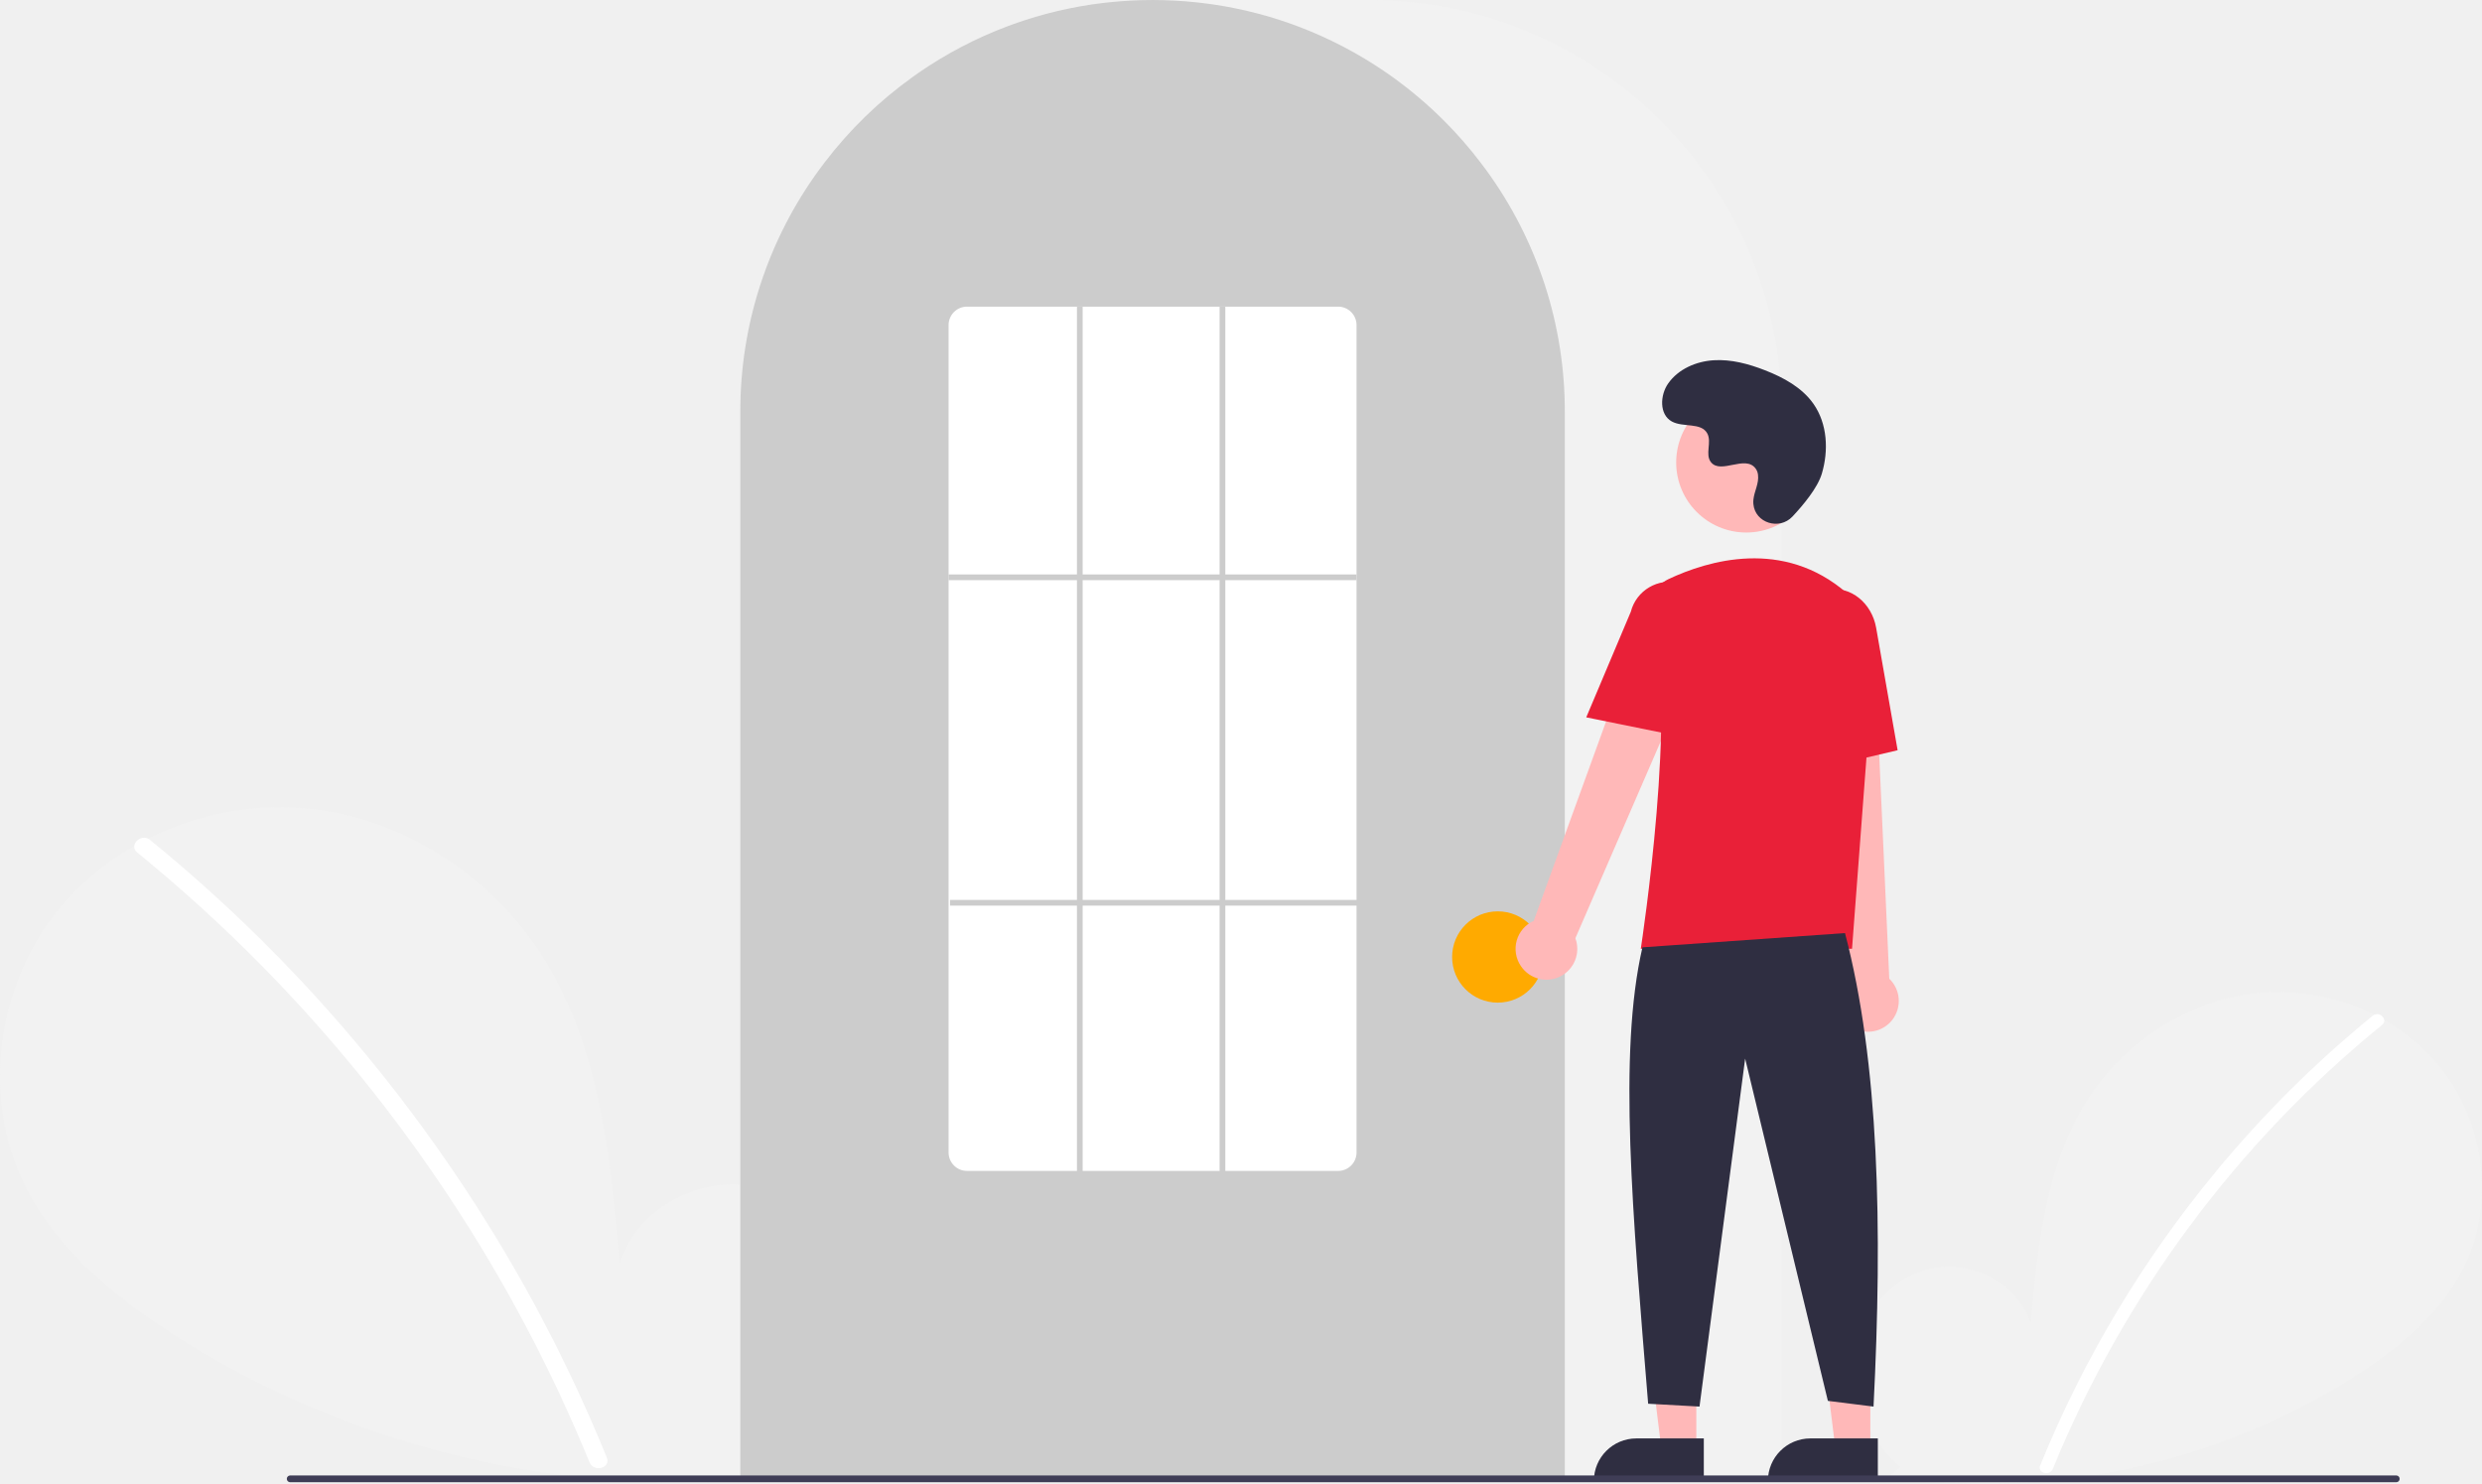
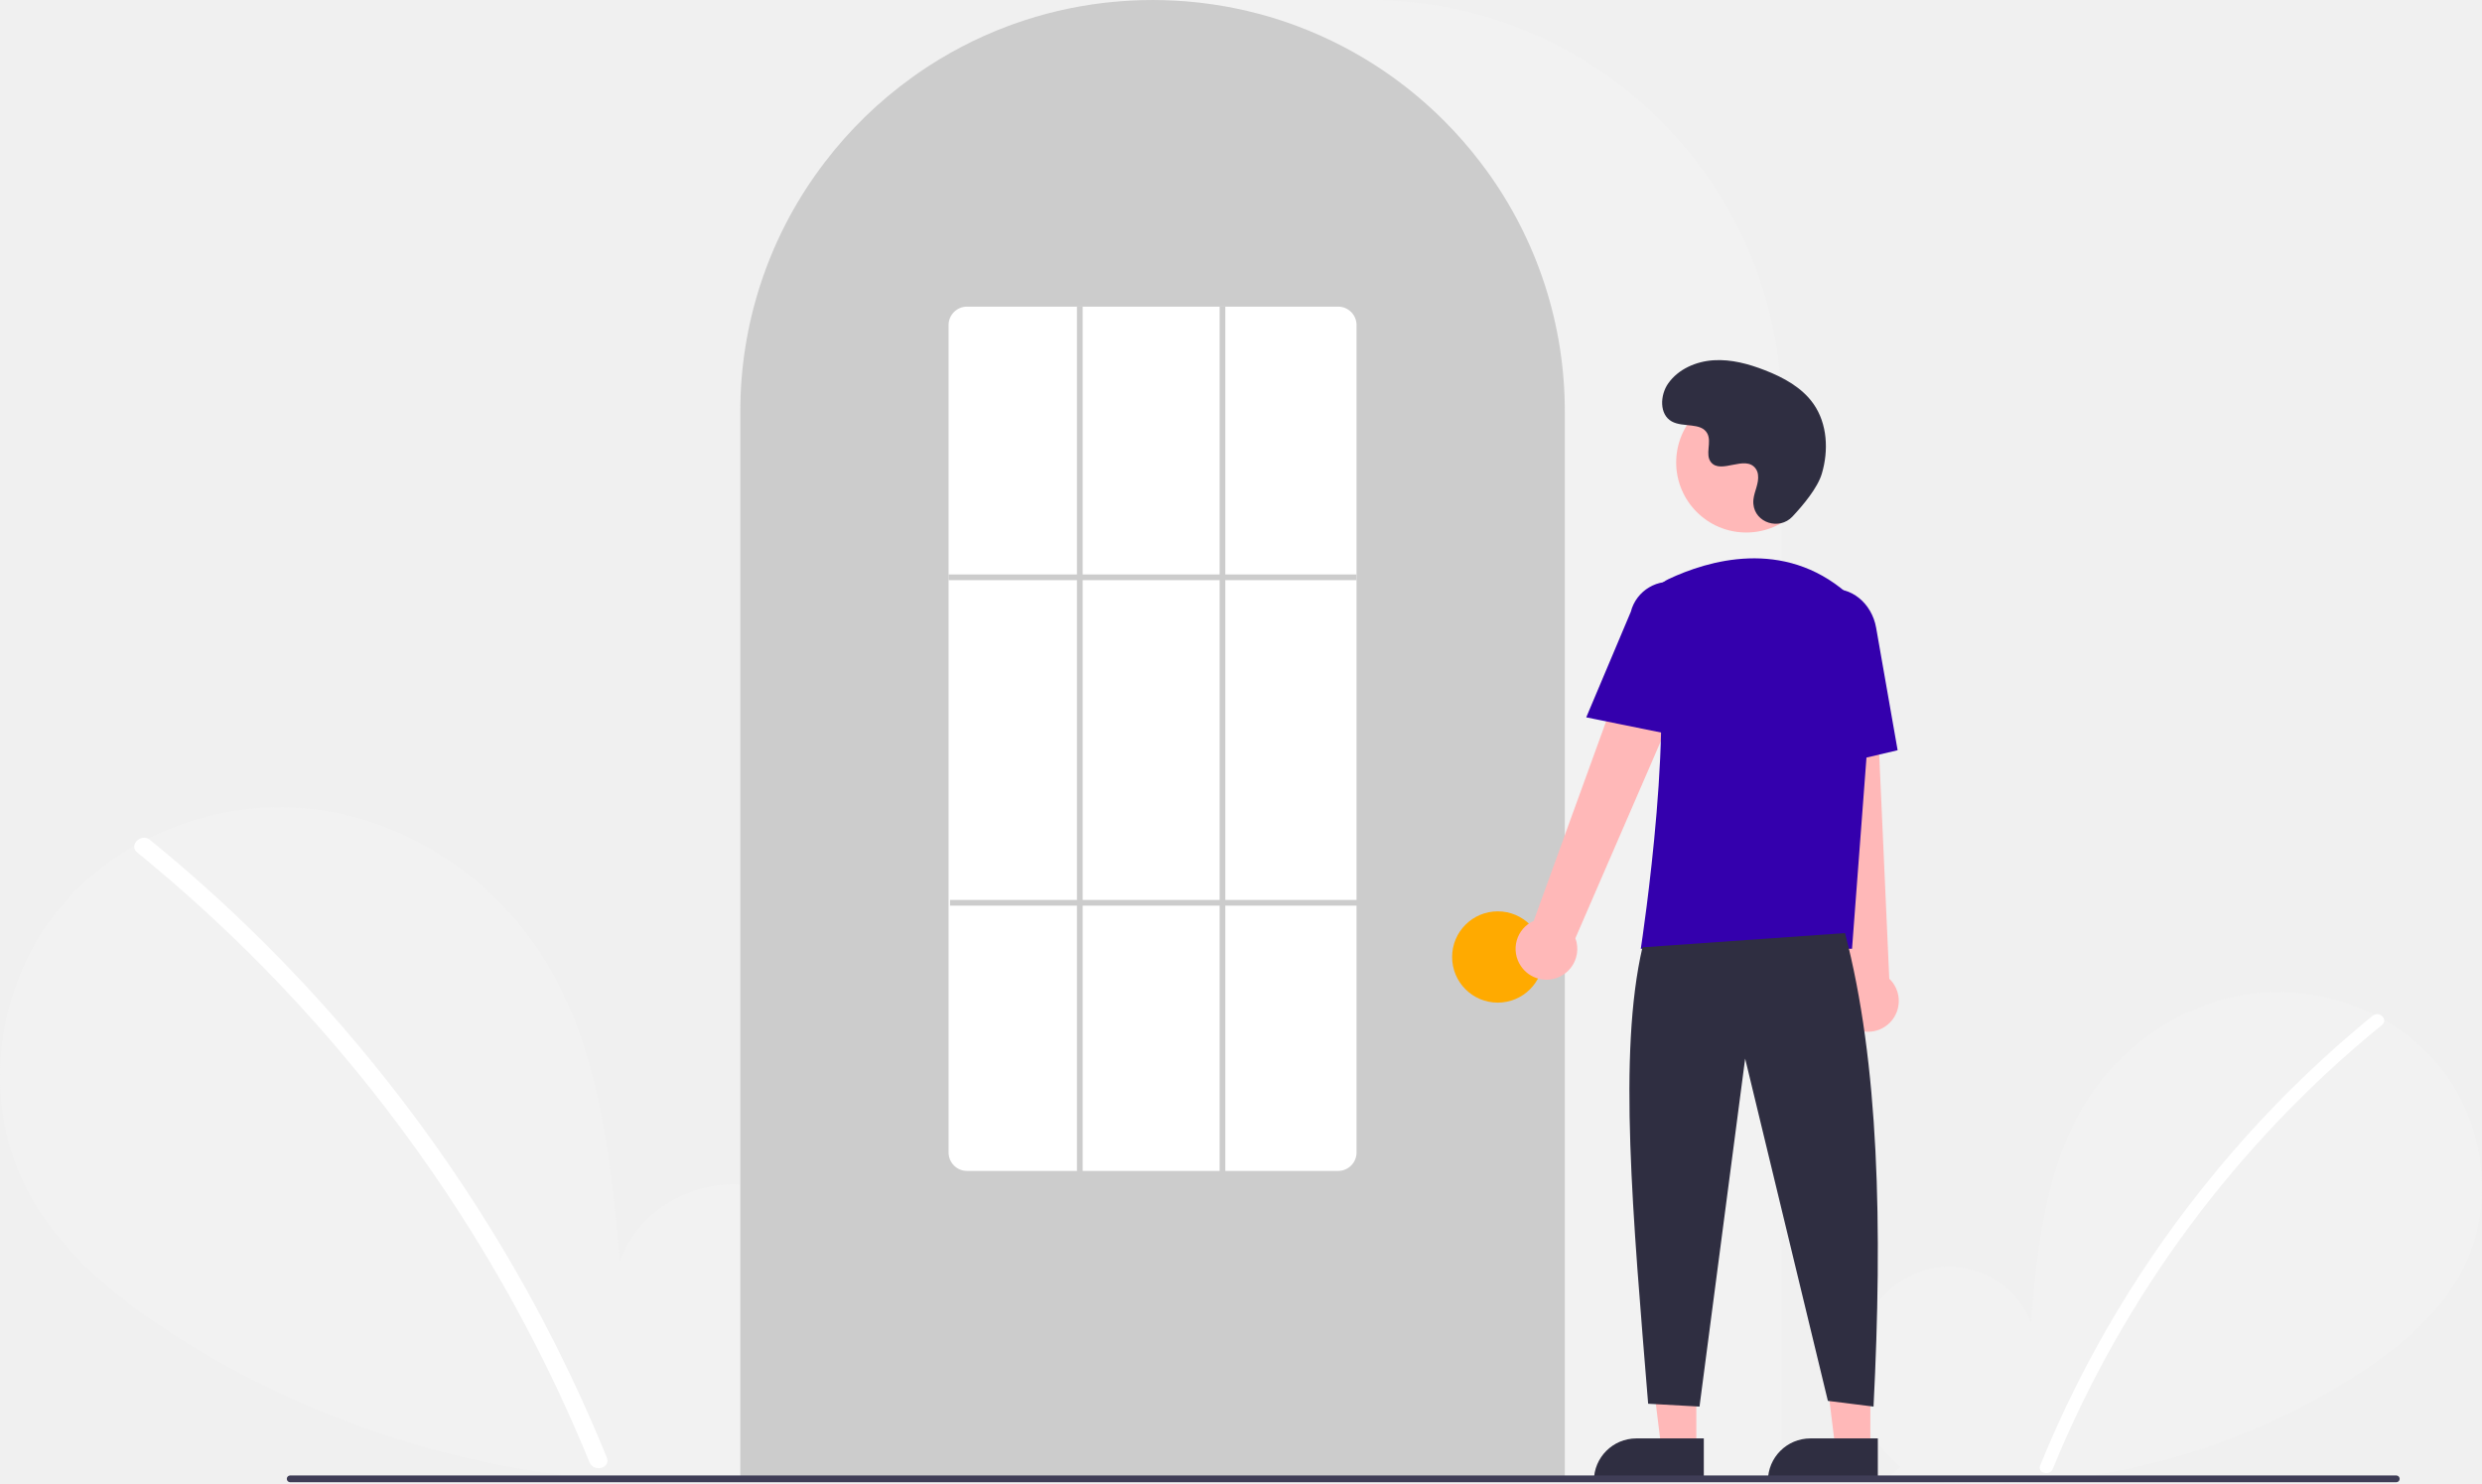
<svg xmlns="http://www.w3.org/2000/svg" data-name="Layer 1" width="870" height="520.139" viewBox="0 0 870 520.139">
  <path d="M831.092,704.187c-11.138-9.412-17.904-24.28-16.13-38.754s12.764-27.78,27.018-30.854,30.504,5.435,34.834,19.359c2.383-26.846,5.129-54.818,19.402-77.68,12.924-20.701,35.309-35.514,59.569-38.164s49.803,7.359,64.933,26.507,18.835,46.985,8.238,68.969c-7.806,16.195-22.188,28.247-37.257,38.052a240.452,240.452,0,0,1-164.454,35.977Z" transform="translate(-165 -189.9307)" fill="#f2f2f2" />
  <path d="M996.728,546.01a393.414,393.414,0,0,0-54.826,54.442,394.561,394.561,0,0,0-61.752,103.194c-1.112,2.725,3.313,3.911,4.412,1.216A392.342,392.342,0,0,1,999.963,549.245c2.284-1.86-.97-5.08-3.236-3.236Z" transform="translate(-165 -189.9307)" fill="#fff" />
  <path d="M445.067,701.63c15.299-12.927,24.591-33.348,22.154-53.228s-17.531-38.156-37.11-42.377-41.897,7.464-47.844,26.59c-3.273-36.873-7.044-75.292-26.648-106.693-17.751-28.433-48.497-48.778-81.818-52.418s-68.404,10.107-89.185,36.407-25.869,64.535-11.315,94.729c10.722,22.243,30.475,38.797,51.172,52.264,66.03,42.965,147.939,60.884,225.877,49.415" transform="translate(-165 -189.9307)" fill="#f2f2f2" />
  <path d="M217.567,484.373a540.355,540.355,0,0,1,75.304,74.777A548.076,548.076,0,0,1,352.257,647.04a545.835,545.835,0,0,1,25.43,53.846c1.527,3.743-4.55,5.372-6.06,1.671a536.36,536.36,0,0,0-49.009-92.727A539.734,539.734,0,0,0,256.889,528.632a538.441,538.441,0,0,0-43.766-39.815c-3.138-2.555,1.332-6.978,4.444-4.444Z" transform="translate(-165 -189.9307)" fill="#fff" />
  <path d="M789.5,708.931h-365v-374.5c0-79.678,64.822-144.5,144.5-144.5h76c79.677,0,144.5,64.822,144.5,144.5Z" transform="translate(-165 -189.9307)" fill="#f2f2f2" />
  <path d="M713.5,708.931h-289v-374.5a143.382,143.382,0,0,1,27.596-84.944c.664-.905,1.326-1.798,2.009-2.681a144.466,144.466,0,0,1,30.754-29.851c.66-.48,1.322-.952,1.994-1.423a144.16,144.16,0,0,1,31.472-16.459c.661-.25,1.334-.501,2.007-.742a144.02,144.02,0,0,1,31.108-7.336c.658-.09,1.333-.16,2.008-.23a146.288,146.288,0,0,1,31.105,0c.673.07,1.349.141,2.014.231a143.995,143.995,0,0,1,31.1,7.335c.673.241,1.346.492,2.009.743a143.799,143.799,0,0,1,31.106,16.216c.672.461,1.344.933,2.006,1.405a145.987,145.987,0,0,1,18.384,15.564,144.305,144.305,0,0,1,12.724,14.551c.681.88,1.343,1.773,2.005,2.677A143.382,143.382,0,0,1,713.5,334.431Z" transform="translate(-165 -189.9307)" fill="#ccc" />
  <circle cx="525" cy="335.5" r="16" fill="#ffaa00" />
  <polygon points="594.599 507.783 582.339 507.783 576.506 460.495 594.601 460.496 594.599 507.783" fill="#ffb8b8" />
  <path d="M573.582,504.28h23.644a0,0,0,0,1,0,0v14.887a0,0,0,0,1,0,0H558.695a0,0,0,0,1,0,0v0a14.887,14.887,0,0,1,14.887-14.887Z" fill="#2f2e41" />
  <polygon points="655.599 507.783 643.339 507.783 637.506 460.495 655.601 460.496 655.599 507.783" fill="#ffb8b8" />
  <path d="M634.582,504.28h23.644a0,0,0,0,1,0,0v14.887a0,0,0,0,1,0,0H619.695a0,0,0,0,1,0,0v0a14.887,14.887,0,0,1,14.887-14.887Z" fill="#2f2e41" />
  <path d="M698.098,528.6a10.743,10.743,0,0,1,4.511-15.843l41.676-114.867L764.791,409.082,717.206,518.853a10.801,10.801,0,0,1-19.109,9.748Z" transform="translate(-165 -189.9307)" fill="#ffb8b8" />
  <path d="M814.336,550.184a10.743,10.743,0,0,1-2.893-16.217L798.533,412.458l23.338,1.066L827.236,533.045a10.801,10.801,0,0,1-12.9,17.139Z" transform="translate(-165 -189.9307)" fill="#ffb8b8" />
  <circle cx="612.106" cy="162.123" r="24.561" fill="#ffb8b8" />
-   <path d="M814.18,522.549H740.133l.089-.576c.133-.861,13.197-86.439,3.562-114.436a11.813,11.813,0,0,1,6.069-14.584h0c13.772-6.485,40.208-14.471,62.52,4.909a28.234,28.234,0,0,1,9.459,23.396Z" transform="translate(-165 -189.9307)" fill="hsl(353, 82%, 52%)" />
-   <path d="M754.354,448.181,721.018,441.418l15.626-37.03a13.997,13.997,0,0,1,27.106,6.998Z" transform="translate(-165 -189.9307)" fill="hsl(353, 82%, 52%)" />
-   <path d="M797.05,460.739l-2.004-45.941c-1.52-8.636,3.424-16.8,11.027-18.135,7.605-1.33,15.032,4.66,16.558,13.36l7.533,42.928Z" transform="translate(-165 -189.9307)" fill="hsl(353, 82%, 52%)" />
+   <path d="M814.18,522.549H740.133l.089-.576c.133-.861,13.197-86.439,3.562-114.436a11.813,11.813,0,0,1,6.069-14.584h0c13.772-6.485,40.208-14.471,62.52,4.909a28.234,28.234,0,0,1,9.459,23.396Z" transform="translate(-165 -189.9307)" fill="#3400ad" />
+   <path d="M754.354,448.181,721.018,441.418l15.626-37.03a13.997,13.997,0,0,1,27.106,6.998Z" transform="translate(-165 -189.9307)" fill="#3400ad" />
+   <path d="M797.05,460.739l-2.004-45.941c-1.52-8.636,3.424-16.8,11.027-18.135,7.605-1.33,15.032,4.66,16.558,13.36l7.533,42.928Z" transform="translate(-165 -189.9307)" fill="#3400ad" />
  <path d="M811.716,517.049c11.915,45.377,13.214,103.069,10,166l-16-2-29-120-16,122-18-1c-5.377-66.03-10.613-122.715-2-160Z" transform="translate(-165 -189.9307)" fill="#2f2e41" />
  <path d="M793.289,371.035c-4.582,4.881-13.091,2.261-13.688-4.407a8.055,8.055,0,0,1,.01-1.556c.308-2.954,2.015-5.635,1.606-8.754a4.59,4.59,0,0,0-.84-2.149c-3.651-4.889-12.222,2.187-15.668-2.239-2.113-2.714.371-6.987-1.251-10.021-2.14-4.004-8.479-2.029-12.454-4.221-4.423-2.439-4.158-9.225-1.247-13.353,3.551-5.034,9.776-7.72,15.923-8.107s12.253,1.275,17.992,3.511c6.521,2.541,12.988,6.054,17.001,11.788,4.88,6.973,5.35,16.348,2.909,24.502C802.098,360.99,797.031,367.049,793.289,371.035Z" transform="translate(-165 -189.9307)" fill="#2f2e41" />
  <path d="M1004.982,709.574h-738.294a1.191,1.191,0,0,1,0-2.381h738.294a1.191,1.191,0,0,1,0,2.381Z" transform="translate(-165 -189.9307)" fill="#3f3d56" />
  <path d="M634,600.431H504a6.465,6.465,0,0,1-6.5-6.415V303.846a6.465,6.465,0,0,1,6.5-6.415H634a6.465,6.465,0,0,1,6.5,6.415V594.015A6.465,6.465,0,0,1,634,600.431Z" transform="translate(-165 -189.9307)" fill="#fff" />
  <rect x="332.5" y="201.39" width="143" height="2" fill="#ccc" />
  <rect x="333" y="315.5" width="143" height="2" fill="#ccc" />
  <rect x="377.5" y="107.5" width="2" height="304" fill="#ccc" />
  <rect x="427.5" y="107.5" width="2" height="304" fill="#ccc" />
</svg>
